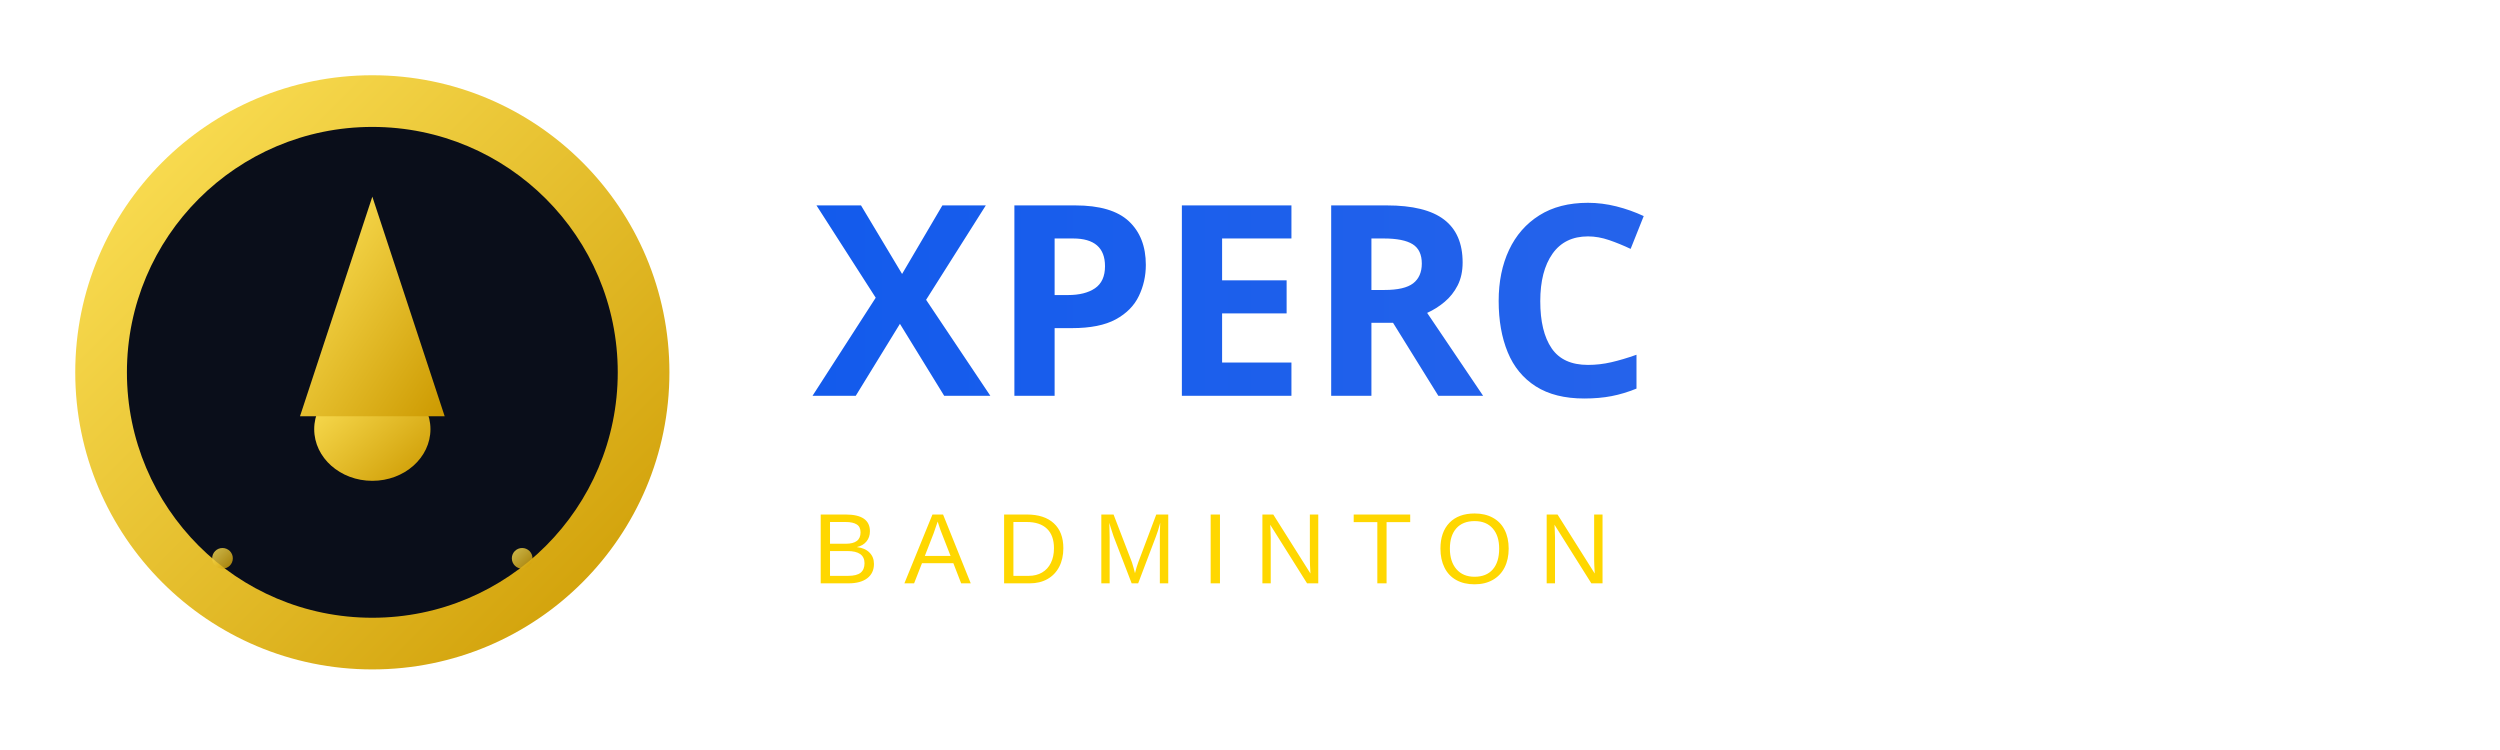
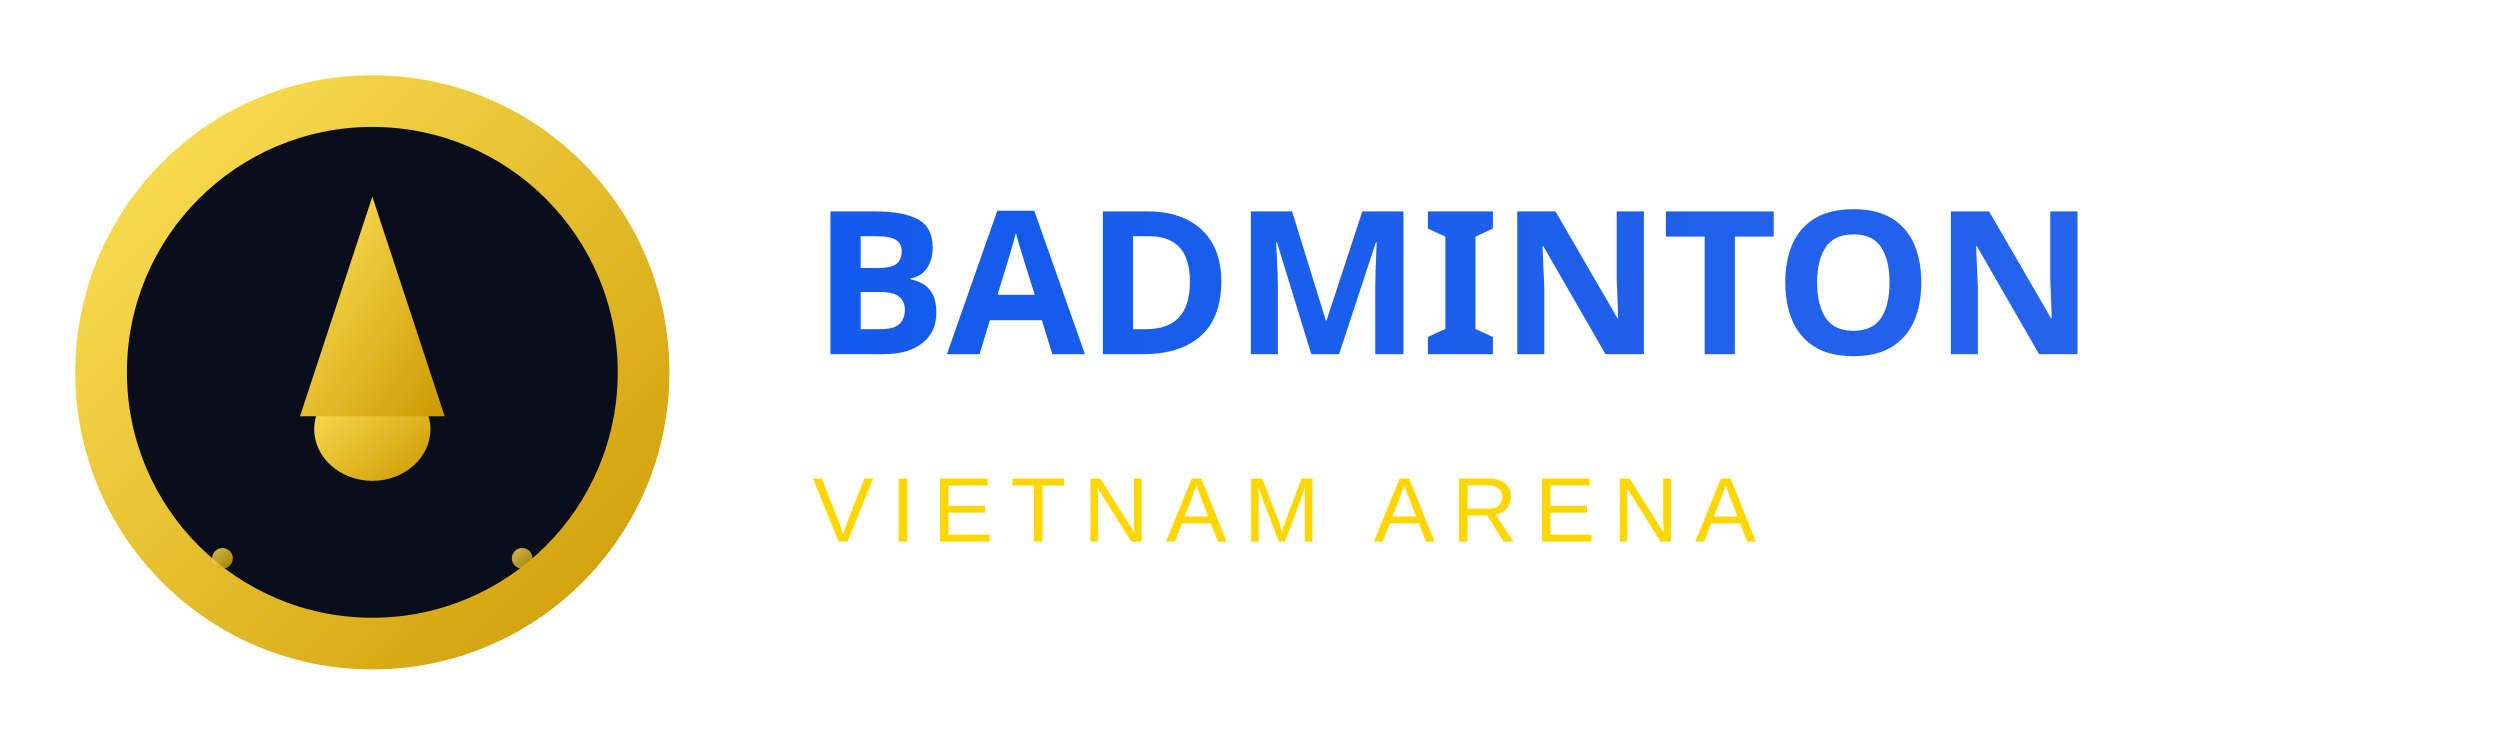
<svg xmlns="http://www.w3.org/2000/svg" viewBox="0 0 600 180">
  <defs>
    <linearGradient id="gold" x1="0%" y1="0%" x2="100%" y2="100%">
      <stop offset="0%" stop-color="#FFE55C" />
      <stop offset="100%" stop-color="#CC9900" />
    </linearGradient>
    <linearGradient id="blue-text" x1="0%" y1="0%" x2="100%" y2="0%">
      <stop offset="0%" stop-color="#135bec" />
      <stop offset="100%" stop-color="#2563eb" />
    </linearGradient>
  </defs>
  <g transform="translate(10, 10) scale(0.31)">
    <circle cx="256" cy="256" r="230" fill="url(#gold)" />
    <circle cx="256" cy="256" r="190" fill="#0a0e1a" />
    <g fill="url(#gold)">
      <ellipse cx="256" cy="300" rx="45" ry="40" />
      <polygon points="256,120 200,290 312,290" />
    </g>
    <g fill="url(#gold)" opacity="0.8">
      <circle cx="140" cy="400" r="8" />
      <circle cx="372" cy="400" r="8" />
    </g>
  </g>
-   <text x="195" y="95" font-family="Arial Black, Lexend, sans-serif" font-size="64" font-weight="900" fill="url(#blue-text)">
-     XPERC
-   </text>
-   <text x="195" y="140" font-family="Arial, Lexend, sans-serif" font-size="24" font-weight="400" fill="#FFD700" letter-spacing="6">
+   <text x="195" y="85" font-family="Arial Black, Lexend, sans-serif" font-size="48" font-weight="900" fill="url(#blue-text)">
    BADMINTON
  </text>
+   <text x="195" y="130" font-family="Arial, Lexend, sans-serif" font-size="22" font-weight="400" fill="#FFD700" letter-spacing="4">
+     VIETNAM ARENA
+   </text>
</svg>
